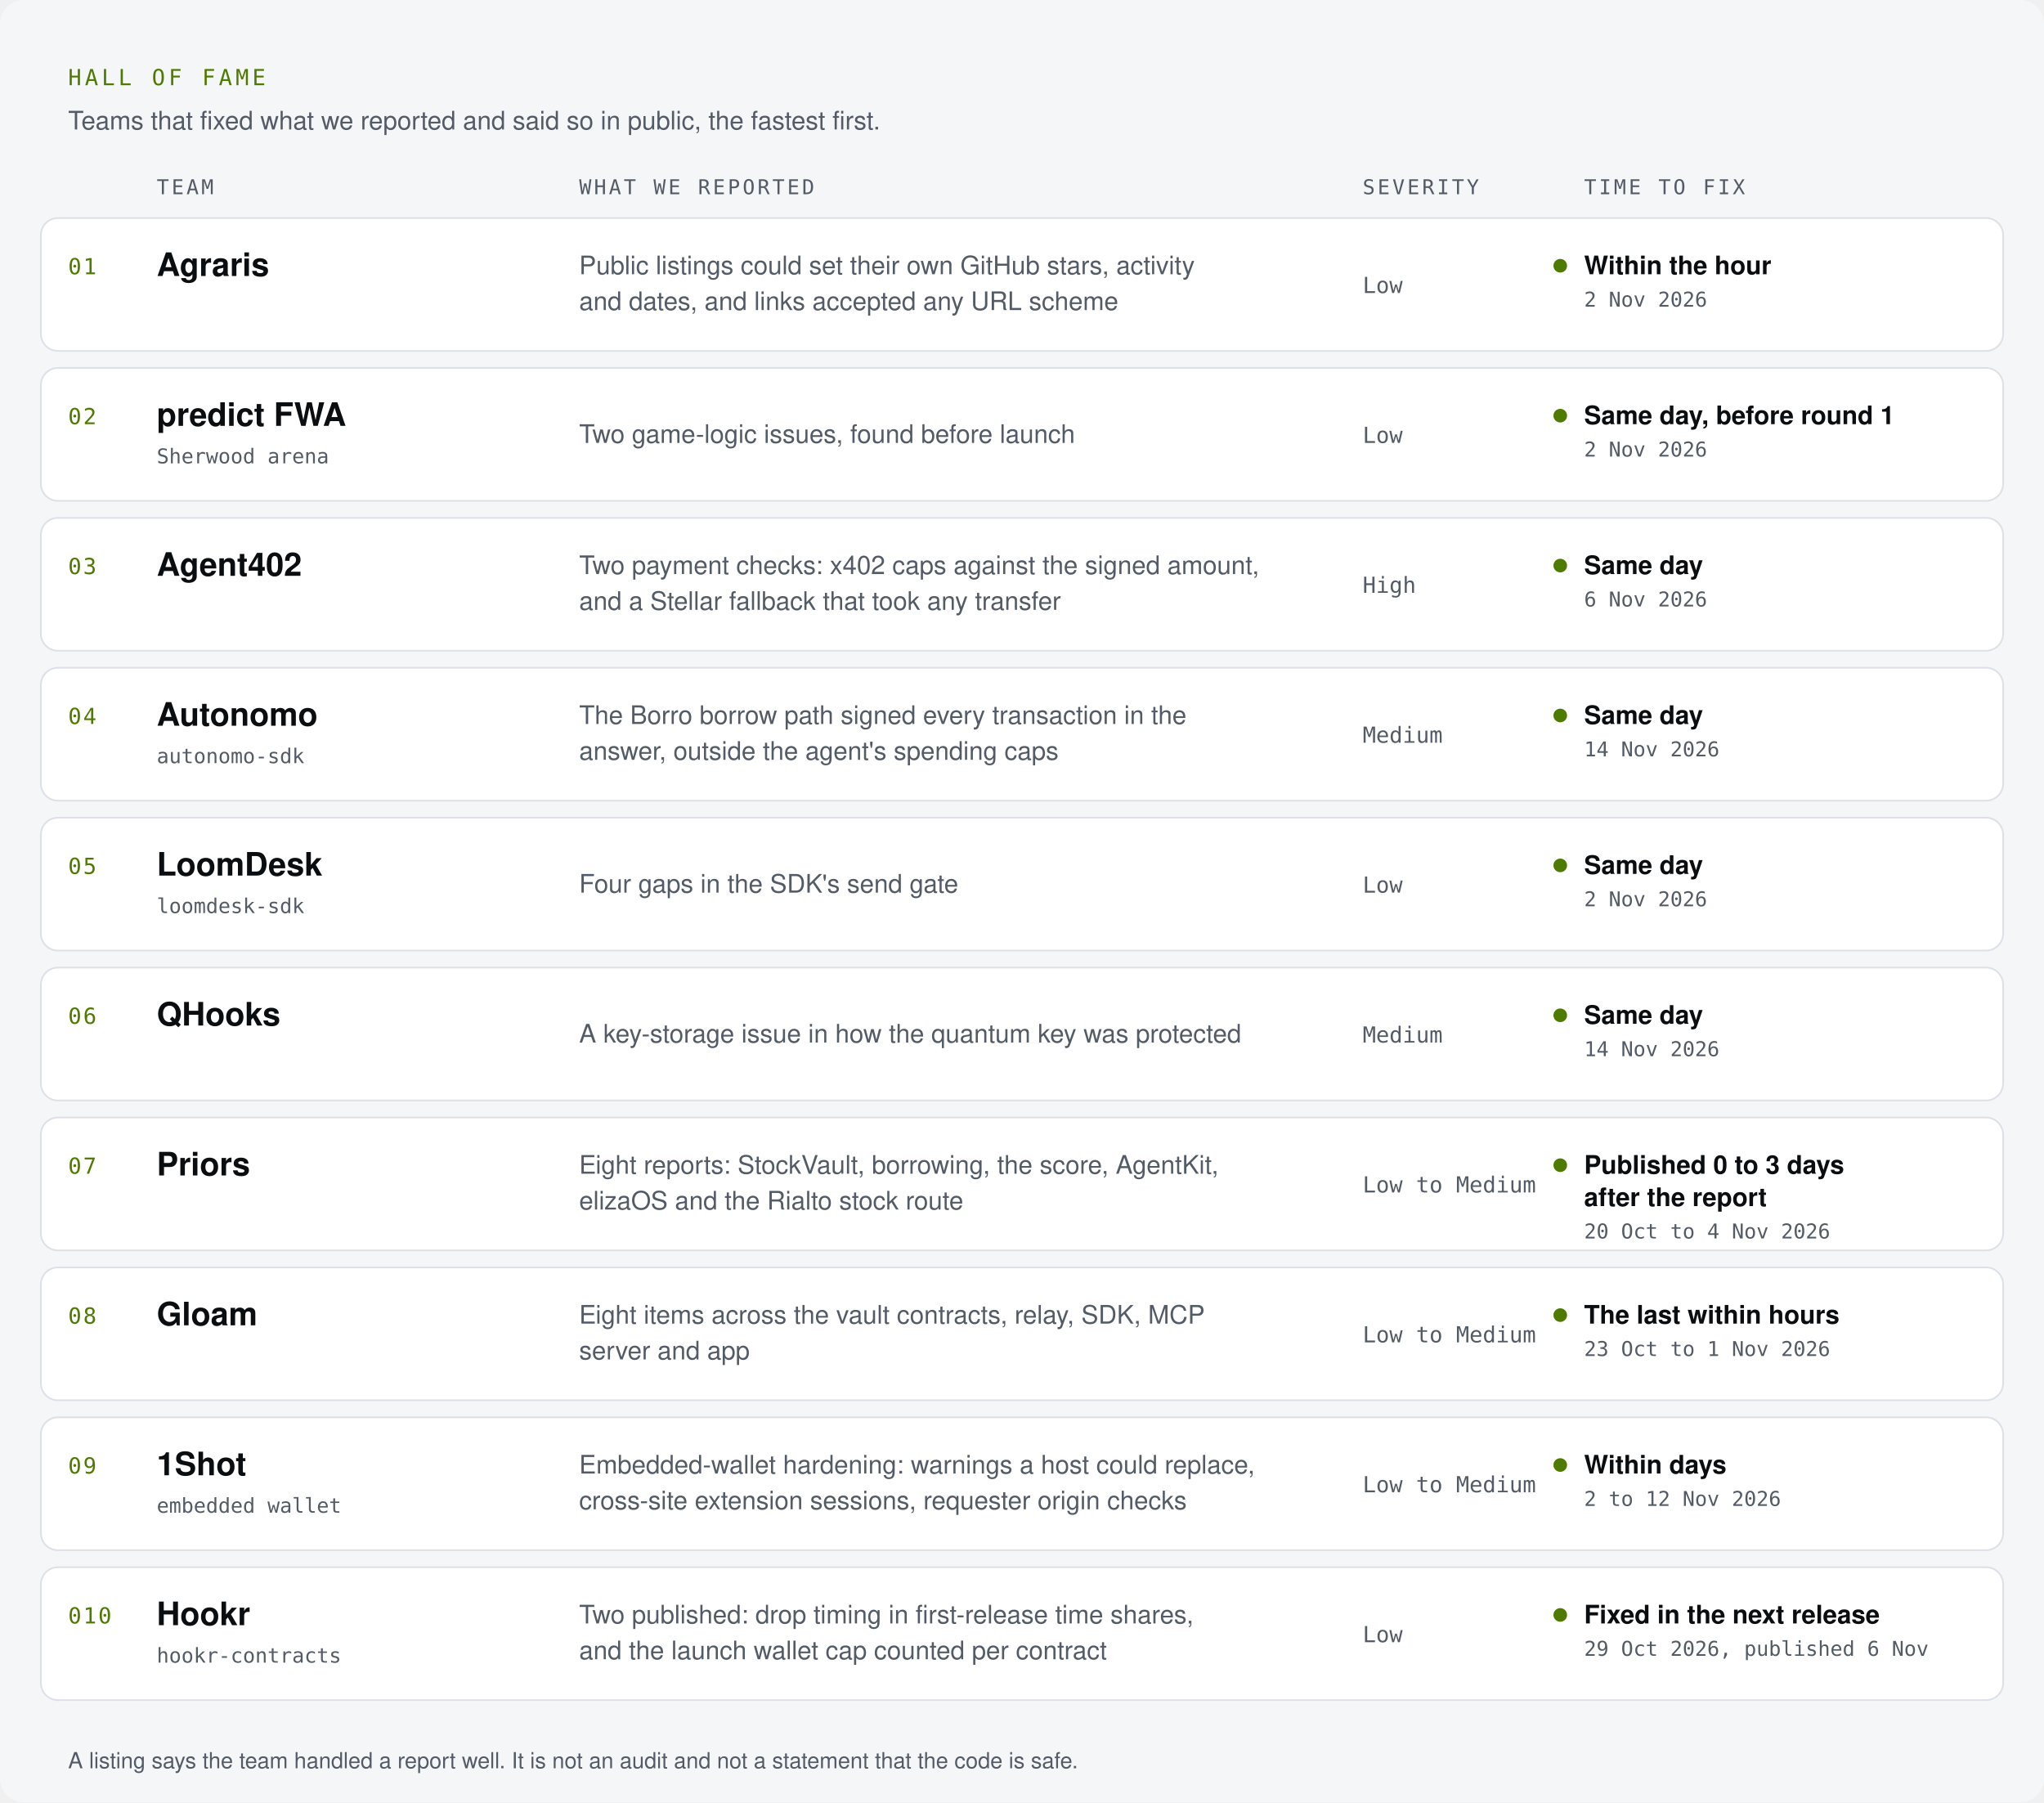
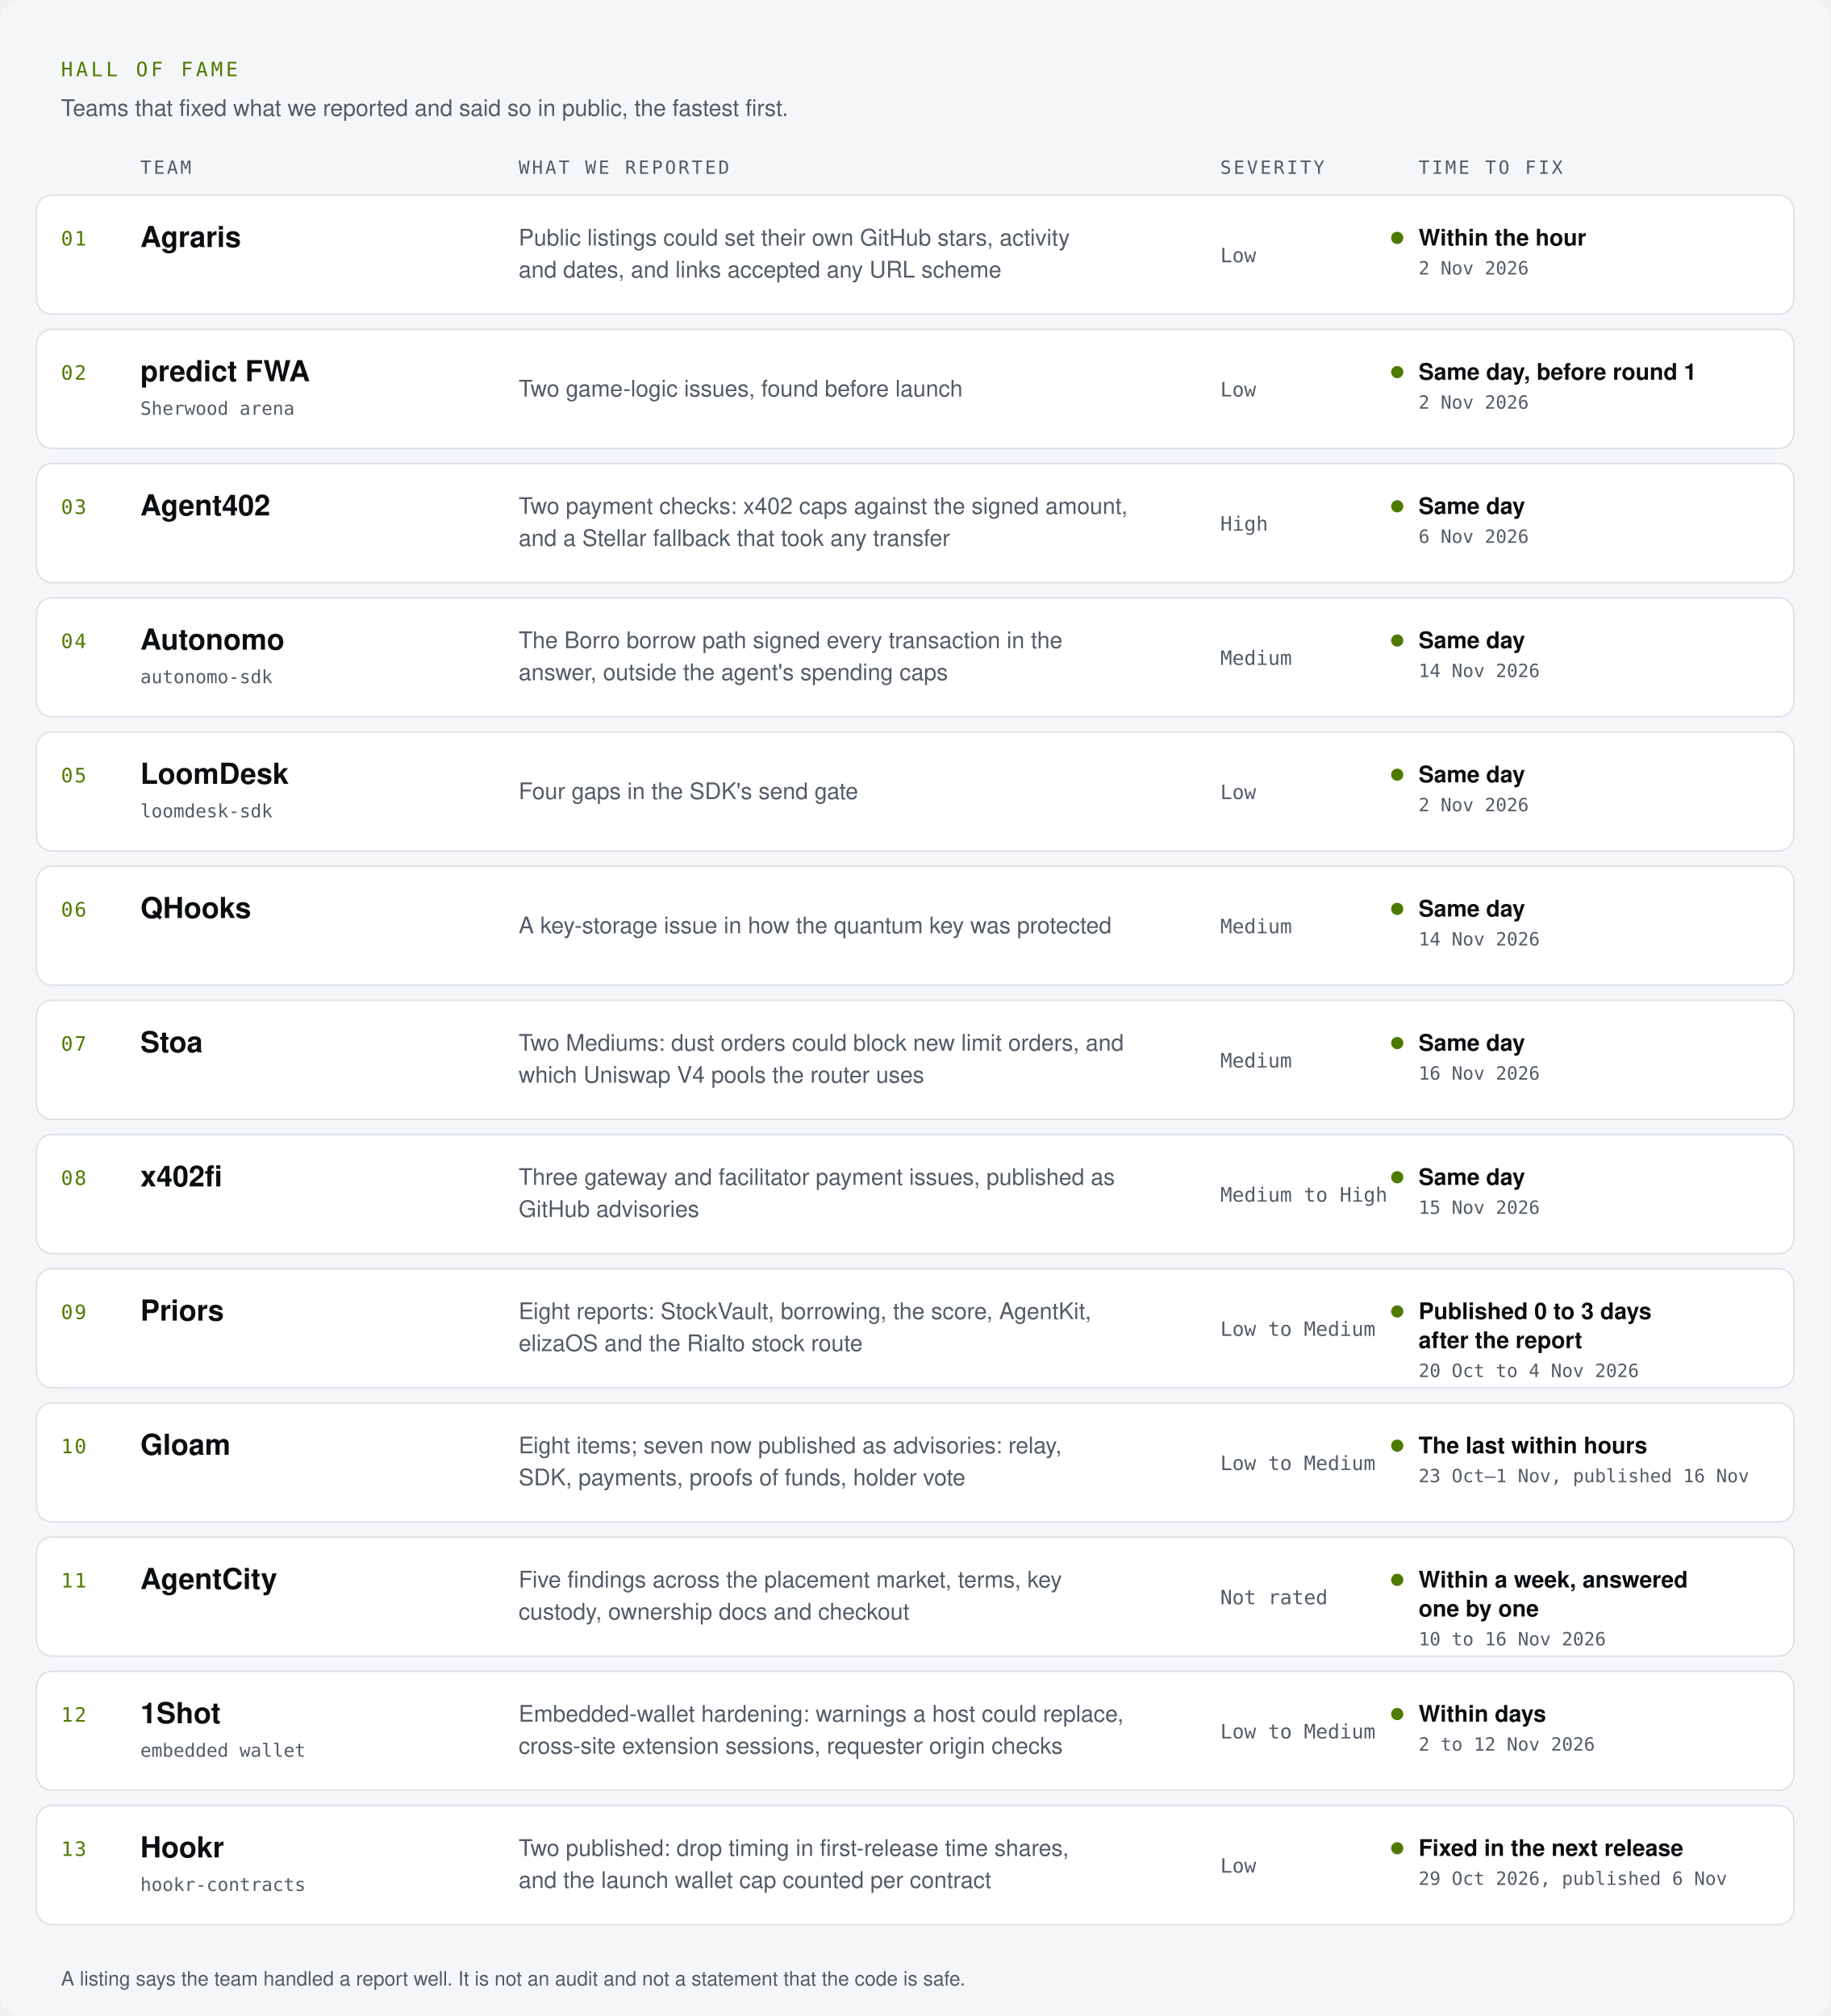
- <svg xmlns="http://www.w3.org/2000/svg" width="1200" height="1058" viewBox="0 0 1200 1058" role="img" aria-label="Hall of fame: Agraris, within the hour; predict FWA, same day, before round 1; Agent402, same day; Autonomo, same day; LoomDesk, same day; QHooks, same day; Priors, published 0 to 3 days after the report; Gloam, the last within hours; 1Shot, within days; Hookr, fixed in the next release">
+ <svg xmlns="http://www.w3.org/2000/svg" width="1200" height="1322" viewBox="0 0 1200 1322" role="img" aria-label="Hall of fame: Agraris, within the hour; predict FWA, same day, before round 1; Agent402, same day; Autonomo, same day; LoomDesk, same day; QHooks, same day; Stoa, same day; x402fi, same day; Priors, published 0 to 3 days after the report; Gloam, the last within hours; AgentCity, within a week, answered one by one; 1Shot, within days; Hookr, fixed in the next release">
  <style>.p{animation:pulse 3.5s ease-in-out infinite}@keyframes pulse{50%{opacity:.35}}@media (prefers-reduced-motion: reduce){*{animation:none!important}}</style>
-   <rect width="1200" height="1058" rx="14" fill="#F5F6F8" />
+   <rect width="1200" height="1322" rx="14" fill="#F5F6F8" />
  <text x="40" y="50" font-family="ui-monospace,SFMono-Regular,'SF Mono',Menlo,Consolas,monospace" font-size="13" letter-spacing="2" fill="#4F7A00">HALL OF FAME</text>
  <text x="40" y="76" font-family="-apple-system,BlinkMacSystemFont,'Segoe UI',Helvetica,Arial,sans-serif" font-size="15" fill="#535B66">Teams that fixed what we reported and said so in public, the fastest first.</text>
  <text x="92" y="114" font-family="ui-monospace,SFMono-Regular,'SF Mono',Menlo,Consolas,monospace" font-size="12" letter-spacing="1.5" fill="#535B66">TEAM</text>
  <text x="340" y="114" font-family="ui-monospace,SFMono-Regular,'SF Mono',Menlo,Consolas,monospace" font-size="12" letter-spacing="1.5" fill="#535B66">WHAT WE REPORTED</text>
  <text x="800" y="114" font-family="ui-monospace,SFMono-Regular,'SF Mono',Menlo,Consolas,monospace" font-size="12" letter-spacing="1.5" fill="#535B66">SEVERITY</text>
  <text x="930" y="114" font-family="ui-monospace,SFMono-Regular,'SF Mono',Menlo,Consolas,monospace" font-size="12" letter-spacing="1.5" fill="#535B66">TIME TO FIX</text>
  <g>
    <rect x="24" y="128" width="1152" height="78" rx="10" fill="#FFFFFF" stroke="#DDE1E7" />
    <text x="40" y="161" font-family="ui-monospace,SFMono-Regular,'SF Mono',Menlo,Consolas,monospace" font-size="13" letter-spacing="1" fill="#4F7A00">01</text>
    <text x="92" y="162" font-family="-apple-system,BlinkMacSystemFont,'Segoe UI',Helvetica,Arial,sans-serif" font-size="19" font-weight="700" fill="#0B0E11">Agraris</text>
    <text x="340" y="161" text-anchor="start" font-family="-apple-system,BlinkMacSystemFont,'Segoe UI',Helvetica,Arial,sans-serif" font-size="15" font-weight="400" fill="#535B66">Public listings could set their own GitHub stars, activity</text>
    <text x="340" y="182" text-anchor="start" font-family="-apple-system,BlinkMacSystemFont,'Segoe UI',Helvetica,Arial,sans-serif" font-size="15" font-weight="400" fill="#535B66">and dates, and links accepted any URL scheme</text>
    <text x="800" y="172" font-family="ui-monospace,SFMono-Regular,'SF Mono',Menlo,Consolas,monospace" font-size="13" fill="#535B66">Low</text>
    <circle class="p" style="animation-delay:-0.0s" cx="916" cy="156" r="4" fill="#4F7A00" />
    <text x="930" y="161" text-anchor="start" font-family="-apple-system,BlinkMacSystemFont,'Segoe UI',Helvetica,Arial,sans-serif" font-size="15" font-weight="600" fill="#0B0E11">Within the hour</text>
    <text x="930" y="180" font-family="ui-monospace,SFMono-Regular,'SF Mono',Menlo,Consolas,monospace" font-size="12" fill="#535B66">2 Nov 2026</text>
  </g>
  <g>
    <rect x="24" y="216" width="1152" height="78" rx="10" fill="#FFFFFF" stroke="#DDE1E7" />
    <text x="40" y="249" font-family="ui-monospace,SFMono-Regular,'SF Mono',Menlo,Consolas,monospace" font-size="13" letter-spacing="1" fill="#4F7A00">02</text>
    <text x="92" y="250" font-family="-apple-system,BlinkMacSystemFont,'Segoe UI',Helvetica,Arial,sans-serif" font-size="19" font-weight="700" fill="#0B0E11">predict FWA</text>
    <text x="92" y="272" font-family="ui-monospace,SFMono-Regular,'SF Mono',Menlo,Consolas,monospace" font-size="12" fill="#535B66">Sherwood arena</text>
    <text x="340" y="260" text-anchor="start" font-family="-apple-system,BlinkMacSystemFont,'Segoe UI',Helvetica,Arial,sans-serif" font-size="15" font-weight="400" fill="#535B66">Two game-logic issues, found before launch</text>
    <text x="800" y="260" font-family="ui-monospace,SFMono-Regular,'SF Mono',Menlo,Consolas,monospace" font-size="13" fill="#535B66">Low</text>
    <circle class="p" style="animation-delay:-0.7s" cx="916" cy="244" r="4" fill="#4F7A00" />
    <text x="930" y="249" text-anchor="start" font-family="-apple-system,BlinkMacSystemFont,'Segoe UI',Helvetica,Arial,sans-serif" font-size="15" font-weight="600" fill="#0B0E11">Same day, before round 1</text>
    <text x="930" y="268" font-family="ui-monospace,SFMono-Regular,'SF Mono',Menlo,Consolas,monospace" font-size="12" fill="#535B66">2 Nov 2026</text>
  </g>
  <g>
    <rect x="24" y="304" width="1152" height="78" rx="10" fill="#FFFFFF" stroke="#DDE1E7" />
    <text x="40" y="337" font-family="ui-monospace,SFMono-Regular,'SF Mono',Menlo,Consolas,monospace" font-size="13" letter-spacing="1" fill="#4F7A00">03</text>
    <text x="92" y="338" font-family="-apple-system,BlinkMacSystemFont,'Segoe UI',Helvetica,Arial,sans-serif" font-size="19" font-weight="700" fill="#0B0E11">Agent402</text>
    <text x="340" y="337" text-anchor="start" font-family="-apple-system,BlinkMacSystemFont,'Segoe UI',Helvetica,Arial,sans-serif" font-size="15" font-weight="400" fill="#535B66">Two payment checks: x402 caps against the signed amount,</text>
    <text x="340" y="358" text-anchor="start" font-family="-apple-system,BlinkMacSystemFont,'Segoe UI',Helvetica,Arial,sans-serif" font-size="15" font-weight="400" fill="#535B66">and a Stellar fallback that took any transfer</text>
    <text x="800" y="348" font-family="ui-monospace,SFMono-Regular,'SF Mono',Menlo,Consolas,monospace" font-size="13" fill="#535B66">High</text>
    <circle class="p" style="animation-delay:-1.4s" cx="916" cy="332" r="4" fill="#4F7A00" />
    <text x="930" y="337" text-anchor="start" font-family="-apple-system,BlinkMacSystemFont,'Segoe UI',Helvetica,Arial,sans-serif" font-size="15" font-weight="600" fill="#0B0E11">Same day</text>
    <text x="930" y="356" font-family="ui-monospace,SFMono-Regular,'SF Mono',Menlo,Consolas,monospace" font-size="12" fill="#535B66">6 Nov 2026</text>
  </g>
  <g>
    <rect x="24" y="392" width="1152" height="78" rx="10" fill="#FFFFFF" stroke="#DDE1E7" />
    <text x="40" y="425" font-family="ui-monospace,SFMono-Regular,'SF Mono',Menlo,Consolas,monospace" font-size="13" letter-spacing="1" fill="#4F7A00">04</text>
    <text x="92" y="426" font-family="-apple-system,BlinkMacSystemFont,'Segoe UI',Helvetica,Arial,sans-serif" font-size="19" font-weight="700" fill="#0B0E11">Autonomo</text>
    <text x="92" y="448" font-family="ui-monospace,SFMono-Regular,'SF Mono',Menlo,Consolas,monospace" font-size="12" fill="#535B66">autonomo-sdk</text>
    <text x="340" y="425" text-anchor="start" font-family="-apple-system,BlinkMacSystemFont,'Segoe UI',Helvetica,Arial,sans-serif" font-size="15" font-weight="400" fill="#535B66">The Borro borrow path signed every transaction in the</text>
    <text x="340" y="446" text-anchor="start" font-family="-apple-system,BlinkMacSystemFont,'Segoe UI',Helvetica,Arial,sans-serif" font-size="15" font-weight="400" fill="#535B66">answer, outside the agent's spending caps</text>
    <text x="800" y="436" font-family="ui-monospace,SFMono-Regular,'SF Mono',Menlo,Consolas,monospace" font-size="13" fill="#535B66">Medium</text>
    <circle class="p" style="animation-delay:-2.1s" cx="916" cy="420" r="4" fill="#4F7A00" />
    <text x="930" y="425" text-anchor="start" font-family="-apple-system,BlinkMacSystemFont,'Segoe UI',Helvetica,Arial,sans-serif" font-size="15" font-weight="600" fill="#0B0E11">Same day</text>
    <text x="930" y="444" font-family="ui-monospace,SFMono-Regular,'SF Mono',Menlo,Consolas,monospace" font-size="12" fill="#535B66">14 Nov 2026</text>
  </g>
  <g>
    <rect x="24" y="480" width="1152" height="78" rx="10" fill="#FFFFFF" stroke="#DDE1E7" />
    <text x="40" y="513" font-family="ui-monospace,SFMono-Regular,'SF Mono',Menlo,Consolas,monospace" font-size="13" letter-spacing="1" fill="#4F7A00">05</text>
    <text x="92" y="514" font-family="-apple-system,BlinkMacSystemFont,'Segoe UI',Helvetica,Arial,sans-serif" font-size="19" font-weight="700" fill="#0B0E11">LoomDesk</text>
    <text x="92" y="536" font-family="ui-monospace,SFMono-Regular,'SF Mono',Menlo,Consolas,monospace" font-size="12" fill="#535B66">loomdesk-sdk</text>
    <text x="340" y="524" text-anchor="start" font-family="-apple-system,BlinkMacSystemFont,'Segoe UI',Helvetica,Arial,sans-serif" font-size="15" font-weight="400" fill="#535B66">Four gaps in the SDK's send gate</text>
    <text x="800" y="524" font-family="ui-monospace,SFMono-Regular,'SF Mono',Menlo,Consolas,monospace" font-size="13" fill="#535B66">Low</text>
    <circle class="p" style="animation-delay:-2.8s" cx="916" cy="508" r="4" fill="#4F7A00" />
    <text x="930" y="513" text-anchor="start" font-family="-apple-system,BlinkMacSystemFont,'Segoe UI',Helvetica,Arial,sans-serif" font-size="15" font-weight="600" fill="#0B0E11">Same day</text>
    <text x="930" y="532" font-family="ui-monospace,SFMono-Regular,'SF Mono',Menlo,Consolas,monospace" font-size="12" fill="#535B66">2 Nov 2026</text>
  </g>
  <g>
    <rect x="24" y="568" width="1152" height="78" rx="10" fill="#FFFFFF" stroke="#DDE1E7" />
    <text x="40" y="601" font-family="ui-monospace,SFMono-Regular,'SF Mono',Menlo,Consolas,monospace" font-size="13" letter-spacing="1" fill="#4F7A00">06</text>
    <text x="92" y="602" font-family="-apple-system,BlinkMacSystemFont,'Segoe UI',Helvetica,Arial,sans-serif" font-size="19" font-weight="700" fill="#0B0E11">QHooks</text>
    <text x="340" y="612" text-anchor="start" font-family="-apple-system,BlinkMacSystemFont,'Segoe UI',Helvetica,Arial,sans-serif" font-size="15" font-weight="400" fill="#535B66">A key-storage issue in how the quantum key was protected</text>
    <text x="800" y="612" font-family="ui-monospace,SFMono-Regular,'SF Mono',Menlo,Consolas,monospace" font-size="13" fill="#535B66">Medium</text>
    <circle class="p" style="animation-delay:-3.5s" cx="916" cy="596" r="4" fill="#4F7A00" />
    <text x="930" y="601" text-anchor="start" font-family="-apple-system,BlinkMacSystemFont,'Segoe UI',Helvetica,Arial,sans-serif" font-size="15" font-weight="600" fill="#0B0E11">Same day</text>
    <text x="930" y="620" font-family="ui-monospace,SFMono-Regular,'SF Mono',Menlo,Consolas,monospace" font-size="12" fill="#535B66">14 Nov 2026</text>
  </g>
  <g>
    <rect x="24" y="656" width="1152" height="78" rx="10" fill="#FFFFFF" stroke="#DDE1E7" />
    <text x="40" y="689" font-family="ui-monospace,SFMono-Regular,'SF Mono',Menlo,Consolas,monospace" font-size="13" letter-spacing="1" fill="#4F7A00">07</text>
-     <text x="92" y="690" font-family="-apple-system,BlinkMacSystemFont,'Segoe UI',Helvetica,Arial,sans-serif" font-size="19" font-weight="700" fill="#0B0E11">Priors</text>
-     <text x="340" y="689" text-anchor="start" font-family="-apple-system,BlinkMacSystemFont,'Segoe UI',Helvetica,Arial,sans-serif" font-size="15" font-weight="400" fill="#535B66">Eight reports: StockVault, borrowing, the score, AgentKit,</text>
-     <text x="340" y="710" text-anchor="start" font-family="-apple-system,BlinkMacSystemFont,'Segoe UI',Helvetica,Arial,sans-serif" font-size="15" font-weight="400" fill="#535B66">elizaOS and the Rialto stock route</text>
-     <text x="800" y="700" font-family="ui-monospace,SFMono-Regular,'SF Mono',Menlo,Consolas,monospace" font-size="13" fill="#535B66">Low to Medium</text>
+     <text x="92" y="690" font-family="-apple-system,BlinkMacSystemFont,'Segoe UI',Helvetica,Arial,sans-serif" font-size="19" font-weight="700" fill="#0B0E11">Stoa</text>
+     <text x="340" y="689" text-anchor="start" font-family="-apple-system,BlinkMacSystemFont,'Segoe UI',Helvetica,Arial,sans-serif" font-size="15" font-weight="400" fill="#535B66">Two Mediums: dust orders could block new limit orders, and</text>
+     <text x="340" y="710" text-anchor="start" font-family="-apple-system,BlinkMacSystemFont,'Segoe UI',Helvetica,Arial,sans-serif" font-size="15" font-weight="400" fill="#535B66">which Uniswap V4 pools the router uses</text>
+     <text x="800" y="700" font-family="ui-monospace,SFMono-Regular,'SF Mono',Menlo,Consolas,monospace" font-size="13" fill="#535B66">Medium</text>
    <circle class="p" style="animation-delay:-4.2s" cx="916" cy="684" r="4" fill="#4F7A00" />
-     <text x="930" y="689" text-anchor="start" font-family="-apple-system,BlinkMacSystemFont,'Segoe UI',Helvetica,Arial,sans-serif" font-size="15" font-weight="600" fill="#0B0E11">Published 0 to 3 days</text>
-     <text x="930" y="708" text-anchor="start" font-family="-apple-system,BlinkMacSystemFont,'Segoe UI',Helvetica,Arial,sans-serif" font-size="15" font-weight="600" fill="#0B0E11">after the report</text>
-     <text x="930" y="727" font-family="ui-monospace,SFMono-Regular,'SF Mono',Menlo,Consolas,monospace" font-size="12" fill="#535B66">20 Oct to 4 Nov 2026</text>
+     <text x="930" y="689" text-anchor="start" font-family="-apple-system,BlinkMacSystemFont,'Segoe UI',Helvetica,Arial,sans-serif" font-size="15" font-weight="600" fill="#0B0E11">Same day</text>
+     <text x="930" y="708" font-family="ui-monospace,SFMono-Regular,'SF Mono',Menlo,Consolas,monospace" font-size="12" fill="#535B66">16 Nov 2026</text>
  </g>
  <g>
    <rect x="24" y="744" width="1152" height="78" rx="10" fill="#FFFFFF" stroke="#DDE1E7" />
    <text x="40" y="777" font-family="ui-monospace,SFMono-Regular,'SF Mono',Menlo,Consolas,monospace" font-size="13" letter-spacing="1" fill="#4F7A00">08</text>
-     <text x="92" y="778" font-family="-apple-system,BlinkMacSystemFont,'Segoe UI',Helvetica,Arial,sans-serif" font-size="19" font-weight="700" fill="#0B0E11">Gloam</text>
-     <text x="340" y="777" text-anchor="start" font-family="-apple-system,BlinkMacSystemFont,'Segoe UI',Helvetica,Arial,sans-serif" font-size="15" font-weight="400" fill="#535B66">Eight items across the vault contracts, relay, SDK, MCP</text>
-     <text x="340" y="798" text-anchor="start" font-family="-apple-system,BlinkMacSystemFont,'Segoe UI',Helvetica,Arial,sans-serif" font-size="15" font-weight="400" fill="#535B66">server and app</text>
-     <text x="800" y="788" font-family="ui-monospace,SFMono-Regular,'SF Mono',Menlo,Consolas,monospace" font-size="13" fill="#535B66">Low to Medium</text>
+     <text x="92" y="778" font-family="-apple-system,BlinkMacSystemFont,'Segoe UI',Helvetica,Arial,sans-serif" font-size="19" font-weight="700" fill="#0B0E11">x402fi</text>
+     <text x="340" y="777" text-anchor="start" font-family="-apple-system,BlinkMacSystemFont,'Segoe UI',Helvetica,Arial,sans-serif" font-size="15" font-weight="400" fill="#535B66">Three gateway and facilitator payment issues, published as</text>
+     <text x="340" y="798" text-anchor="start" font-family="-apple-system,BlinkMacSystemFont,'Segoe UI',Helvetica,Arial,sans-serif" font-size="15" font-weight="400" fill="#535B66">GitHub advisories</text>
+     <text x="800" y="788" font-family="ui-monospace,SFMono-Regular,'SF Mono',Menlo,Consolas,monospace" font-size="13" fill="#535B66">Medium to High</text>
    <circle class="p" style="animation-delay:-4.9s" cx="916" cy="772" r="4" fill="#4F7A00" />
-     <text x="930" y="777" text-anchor="start" font-family="-apple-system,BlinkMacSystemFont,'Segoe UI',Helvetica,Arial,sans-serif" font-size="15" font-weight="600" fill="#0B0E11">The last within hours</text>
-     <text x="930" y="796" font-family="ui-monospace,SFMono-Regular,'SF Mono',Menlo,Consolas,monospace" font-size="12" fill="#535B66">23 Oct to 1 Nov 2026</text>
+     <text x="930" y="777" text-anchor="start" font-family="-apple-system,BlinkMacSystemFont,'Segoe UI',Helvetica,Arial,sans-serif" font-size="15" font-weight="600" fill="#0B0E11">Same day</text>
+     <text x="930" y="796" font-family="ui-monospace,SFMono-Regular,'SF Mono',Menlo,Consolas,monospace" font-size="12" fill="#535B66">15 Nov 2026</text>
  </g>
  <g>
    <rect x="24" y="832" width="1152" height="78" rx="10" fill="#FFFFFF" stroke="#DDE1E7" />
    <text x="40" y="865" font-family="ui-monospace,SFMono-Regular,'SF Mono',Menlo,Consolas,monospace" font-size="13" letter-spacing="1" fill="#4F7A00">09</text>
-     <text x="92" y="866" font-family="-apple-system,BlinkMacSystemFont,'Segoe UI',Helvetica,Arial,sans-serif" font-size="19" font-weight="700" fill="#0B0E11">1Shot</text>
-     <text x="92" y="888" font-family="ui-monospace,SFMono-Regular,'SF Mono',Menlo,Consolas,monospace" font-size="12" fill="#535B66">embedded wallet</text>
-     <text x="340" y="865" text-anchor="start" font-family="-apple-system,BlinkMacSystemFont,'Segoe UI',Helvetica,Arial,sans-serif" font-size="15" font-weight="400" fill="#535B66">Embedded-wallet hardening: warnings a host could replace,</text>
-     <text x="340" y="886" text-anchor="start" font-family="-apple-system,BlinkMacSystemFont,'Segoe UI',Helvetica,Arial,sans-serif" font-size="15" font-weight="400" fill="#535B66">cross-site extension sessions, requester origin checks</text>
+     <text x="92" y="866" font-family="-apple-system,BlinkMacSystemFont,'Segoe UI',Helvetica,Arial,sans-serif" font-size="19" font-weight="700" fill="#0B0E11">Priors</text>
+     <text x="340" y="865" text-anchor="start" font-family="-apple-system,BlinkMacSystemFont,'Segoe UI',Helvetica,Arial,sans-serif" font-size="15" font-weight="400" fill="#535B66">Eight reports: StockVault, borrowing, the score, AgentKit,</text>
+     <text x="340" y="886" text-anchor="start" font-family="-apple-system,BlinkMacSystemFont,'Segoe UI',Helvetica,Arial,sans-serif" font-size="15" font-weight="400" fill="#535B66">elizaOS and the Rialto stock route</text>
    <text x="800" y="876" font-family="ui-monospace,SFMono-Regular,'SF Mono',Menlo,Consolas,monospace" font-size="13" fill="#535B66">Low to Medium</text>
    <circle class="p" style="animation-delay:-5.6s" cx="916" cy="860" r="4" fill="#4F7A00" />
-     <text x="930" y="865" text-anchor="start" font-family="-apple-system,BlinkMacSystemFont,'Segoe UI',Helvetica,Arial,sans-serif" font-size="15" font-weight="600" fill="#0B0E11">Within days</text>
-     <text x="930" y="884" font-family="ui-monospace,SFMono-Regular,'SF Mono',Menlo,Consolas,monospace" font-size="12" fill="#535B66">2 to 12 Nov 2026</text>
+     <text x="930" y="865" text-anchor="start" font-family="-apple-system,BlinkMacSystemFont,'Segoe UI',Helvetica,Arial,sans-serif" font-size="15" font-weight="600" fill="#0B0E11">Published 0 to 3 days</text>
+     <text x="930" y="884" text-anchor="start" font-family="-apple-system,BlinkMacSystemFont,'Segoe UI',Helvetica,Arial,sans-serif" font-size="15" font-weight="600" fill="#0B0E11">after the report</text>
+     <text x="930" y="903" font-family="ui-monospace,SFMono-Regular,'SF Mono',Menlo,Consolas,monospace" font-size="12" fill="#535B66">20 Oct to 4 Nov 2026</text>
  </g>
  <g>
    <rect x="24" y="920" width="1152" height="78" rx="10" fill="#FFFFFF" stroke="#DDE1E7" />
-     <text x="40" y="953" font-family="ui-monospace,SFMono-Regular,'SF Mono',Menlo,Consolas,monospace" font-size="13" letter-spacing="1" fill="#4F7A00">010</text>
-     <text x="92" y="954" font-family="-apple-system,BlinkMacSystemFont,'Segoe UI',Helvetica,Arial,sans-serif" font-size="19" font-weight="700" fill="#0B0E11">Hookr</text>
-     <text x="92" y="976" font-family="ui-monospace,SFMono-Regular,'SF Mono',Menlo,Consolas,monospace" font-size="12" fill="#535B66">hookr-contracts</text>
-     <text x="340" y="953" text-anchor="start" font-family="-apple-system,BlinkMacSystemFont,'Segoe UI',Helvetica,Arial,sans-serif" font-size="15" font-weight="400" fill="#535B66">Two published: drop timing in first-release time shares,</text>
-     <text x="340" y="974" text-anchor="start" font-family="-apple-system,BlinkMacSystemFont,'Segoe UI',Helvetica,Arial,sans-serif" font-size="15" font-weight="400" fill="#535B66">and the launch wallet cap counted per contract</text>
-     <text x="800" y="964" font-family="ui-monospace,SFMono-Regular,'SF Mono',Menlo,Consolas,monospace" font-size="13" fill="#535B66">Low</text>
+     <text x="40" y="953" font-family="ui-monospace,SFMono-Regular,'SF Mono',Menlo,Consolas,monospace" font-size="13" letter-spacing="1" fill="#4F7A00">10</text>
+     <text x="92" y="954" font-family="-apple-system,BlinkMacSystemFont,'Segoe UI',Helvetica,Arial,sans-serif" font-size="19" font-weight="700" fill="#0B0E11">Gloam</text>
+     <text x="340" y="953" text-anchor="start" font-family="-apple-system,BlinkMacSystemFont,'Segoe UI',Helvetica,Arial,sans-serif" font-size="15" font-weight="400" fill="#535B66">Eight items; seven now published as advisories: relay,</text>
+     <text x="340" y="974" text-anchor="start" font-family="-apple-system,BlinkMacSystemFont,'Segoe UI',Helvetica,Arial,sans-serif" font-size="15" font-weight="400" fill="#535B66">SDK, payments, proofs of funds, holder vote</text>
+     <text x="800" y="964" font-family="ui-monospace,SFMono-Regular,'SF Mono',Menlo,Consolas,monospace" font-size="13" fill="#535B66">Low to Medium</text>
    <circle class="p" style="animation-delay:-6.3s" cx="916" cy="948" r="4" fill="#4F7A00" />
-     <text x="930" y="953" text-anchor="start" font-family="-apple-system,BlinkMacSystemFont,'Segoe UI',Helvetica,Arial,sans-serif" font-size="15" font-weight="600" fill="#0B0E11">Fixed in the next release</text>
-     <text x="930" y="972" font-family="ui-monospace,SFMono-Regular,'SF Mono',Menlo,Consolas,monospace" font-size="12" fill="#535B66">29 Oct 2026, published 6 Nov</text>
+     <text x="930" y="953" text-anchor="start" font-family="-apple-system,BlinkMacSystemFont,'Segoe UI',Helvetica,Arial,sans-serif" font-size="15" font-weight="600" fill="#0B0E11">The last within hours</text>
+     <text x="930" y="972" font-family="ui-monospace,SFMono-Regular,'SF Mono',Menlo,Consolas,monospace" font-size="12" fill="#535B66">23 Oct–1 Nov, published 16 Nov</text>
  </g>
-   <text x="40" y="1038" font-family="-apple-system,BlinkMacSystemFont,'Segoe UI',Helvetica,Arial,sans-serif" font-size="13" fill="#535B66">A listing says the team handled a report well. It is not an audit and not a statement that the code is safe.</text>
+   <g>
+     <rect x="24" y="1008" width="1152" height="78" rx="10" fill="#FFFFFF" stroke="#DDE1E7" />
+     <text x="40" y="1041" font-family="ui-monospace,SFMono-Regular,'SF Mono',Menlo,Consolas,monospace" font-size="13" letter-spacing="1" fill="#4F7A00">11</text>
+     <text x="92" y="1042" font-family="-apple-system,BlinkMacSystemFont,'Segoe UI',Helvetica,Arial,sans-serif" font-size="19" font-weight="700" fill="#0B0E11">AgentCity</text>
+     <text x="340" y="1041" text-anchor="start" font-family="-apple-system,BlinkMacSystemFont,'Segoe UI',Helvetica,Arial,sans-serif" font-size="15" font-weight="400" fill="#535B66">Five findings across the placement market, terms, key</text>
+     <text x="340" y="1062" text-anchor="start" font-family="-apple-system,BlinkMacSystemFont,'Segoe UI',Helvetica,Arial,sans-serif" font-size="15" font-weight="400" fill="#535B66">custody, ownership docs and checkout</text>
+     <text x="800" y="1052" font-family="ui-monospace,SFMono-Regular,'SF Mono',Menlo,Consolas,monospace" font-size="13" fill="#535B66">Not rated</text>
+     <circle class="p" style="animation-delay:-7.0s" cx="916" cy="1036" r="4" fill="#4F7A00" />
+     <text x="930" y="1041" text-anchor="start" font-family="-apple-system,BlinkMacSystemFont,'Segoe UI',Helvetica,Arial,sans-serif" font-size="15" font-weight="600" fill="#0B0E11">Within a week, answered</text>
+     <text x="930" y="1060" text-anchor="start" font-family="-apple-system,BlinkMacSystemFont,'Segoe UI',Helvetica,Arial,sans-serif" font-size="15" font-weight="600" fill="#0B0E11">one by one</text>
+     <text x="930" y="1079" font-family="ui-monospace,SFMono-Regular,'SF Mono',Menlo,Consolas,monospace" font-size="12" fill="#535B66">10 to 16 Nov 2026</text>
+   </g>
+   <g>
+     <rect x="24" y="1096" width="1152" height="78" rx="10" fill="#FFFFFF" stroke="#DDE1E7" />
+     <text x="40" y="1129" font-family="ui-monospace,SFMono-Regular,'SF Mono',Menlo,Consolas,monospace" font-size="13" letter-spacing="1" fill="#4F7A00">12</text>
+     <text x="92" y="1130" font-family="-apple-system,BlinkMacSystemFont,'Segoe UI',Helvetica,Arial,sans-serif" font-size="19" font-weight="700" fill="#0B0E11">1Shot</text>
+     <text x="92" y="1152" font-family="ui-monospace,SFMono-Regular,'SF Mono',Menlo,Consolas,monospace" font-size="12" fill="#535B66">embedded wallet</text>
+     <text x="340" y="1129" text-anchor="start" font-family="-apple-system,BlinkMacSystemFont,'Segoe UI',Helvetica,Arial,sans-serif" font-size="15" font-weight="400" fill="#535B66">Embedded-wallet hardening: warnings a host could replace,</text>
+     <text x="340" y="1150" text-anchor="start" font-family="-apple-system,BlinkMacSystemFont,'Segoe UI',Helvetica,Arial,sans-serif" font-size="15" font-weight="400" fill="#535B66">cross-site extension sessions, requester origin checks</text>
+     <text x="800" y="1140" font-family="ui-monospace,SFMono-Regular,'SF Mono',Menlo,Consolas,monospace" font-size="13" fill="#535B66">Low to Medium</text>
+     <circle class="p" style="animation-delay:-7.7s" cx="916" cy="1124" r="4" fill="#4F7A00" />
+     <text x="930" y="1129" text-anchor="start" font-family="-apple-system,BlinkMacSystemFont,'Segoe UI',Helvetica,Arial,sans-serif" font-size="15" font-weight="600" fill="#0B0E11">Within days</text>
+     <text x="930" y="1148" font-family="ui-monospace,SFMono-Regular,'SF Mono',Menlo,Consolas,monospace" font-size="12" fill="#535B66">2 to 12 Nov 2026</text>
+   </g>
+   <g>
+     <rect x="24" y="1184" width="1152" height="78" rx="10" fill="#FFFFFF" stroke="#DDE1E7" />
+     <text x="40" y="1217" font-family="ui-monospace,SFMono-Regular,'SF Mono',Menlo,Consolas,monospace" font-size="13" letter-spacing="1" fill="#4F7A00">13</text>
+     <text x="92" y="1218" font-family="-apple-system,BlinkMacSystemFont,'Segoe UI',Helvetica,Arial,sans-serif" font-size="19" font-weight="700" fill="#0B0E11">Hookr</text>
+     <text x="92" y="1240" font-family="ui-monospace,SFMono-Regular,'SF Mono',Menlo,Consolas,monospace" font-size="12" fill="#535B66">hookr-contracts</text>
+     <text x="340" y="1217" text-anchor="start" font-family="-apple-system,BlinkMacSystemFont,'Segoe UI',Helvetica,Arial,sans-serif" font-size="15" font-weight="400" fill="#535B66">Two published: drop timing in first-release time shares,</text>
+     <text x="340" y="1238" text-anchor="start" font-family="-apple-system,BlinkMacSystemFont,'Segoe UI',Helvetica,Arial,sans-serif" font-size="15" font-weight="400" fill="#535B66">and the launch wallet cap counted per contract</text>
+     <text x="800" y="1228" font-family="ui-monospace,SFMono-Regular,'SF Mono',Menlo,Consolas,monospace" font-size="13" fill="#535B66">Low</text>
+     <circle class="p" style="animation-delay:-8.4s" cx="916" cy="1212" r="4" fill="#4F7A00" />
+     <text x="930" y="1217" text-anchor="start" font-family="-apple-system,BlinkMacSystemFont,'Segoe UI',Helvetica,Arial,sans-serif" font-size="15" font-weight="600" fill="#0B0E11">Fixed in the next release</text>
+     <text x="930" y="1236" font-family="ui-monospace,SFMono-Regular,'SF Mono',Menlo,Consolas,monospace" font-size="12" fill="#535B66">29 Oct 2026, published 6 Nov</text>
+   </g>
+   <text x="40" y="1302" font-family="-apple-system,BlinkMacSystemFont,'Segoe UI',Helvetica,Arial,sans-serif" font-size="13" fill="#535B66">A listing says the team handled a report well. It is not an audit and not a statement that the code is safe.</text>
</svg>
